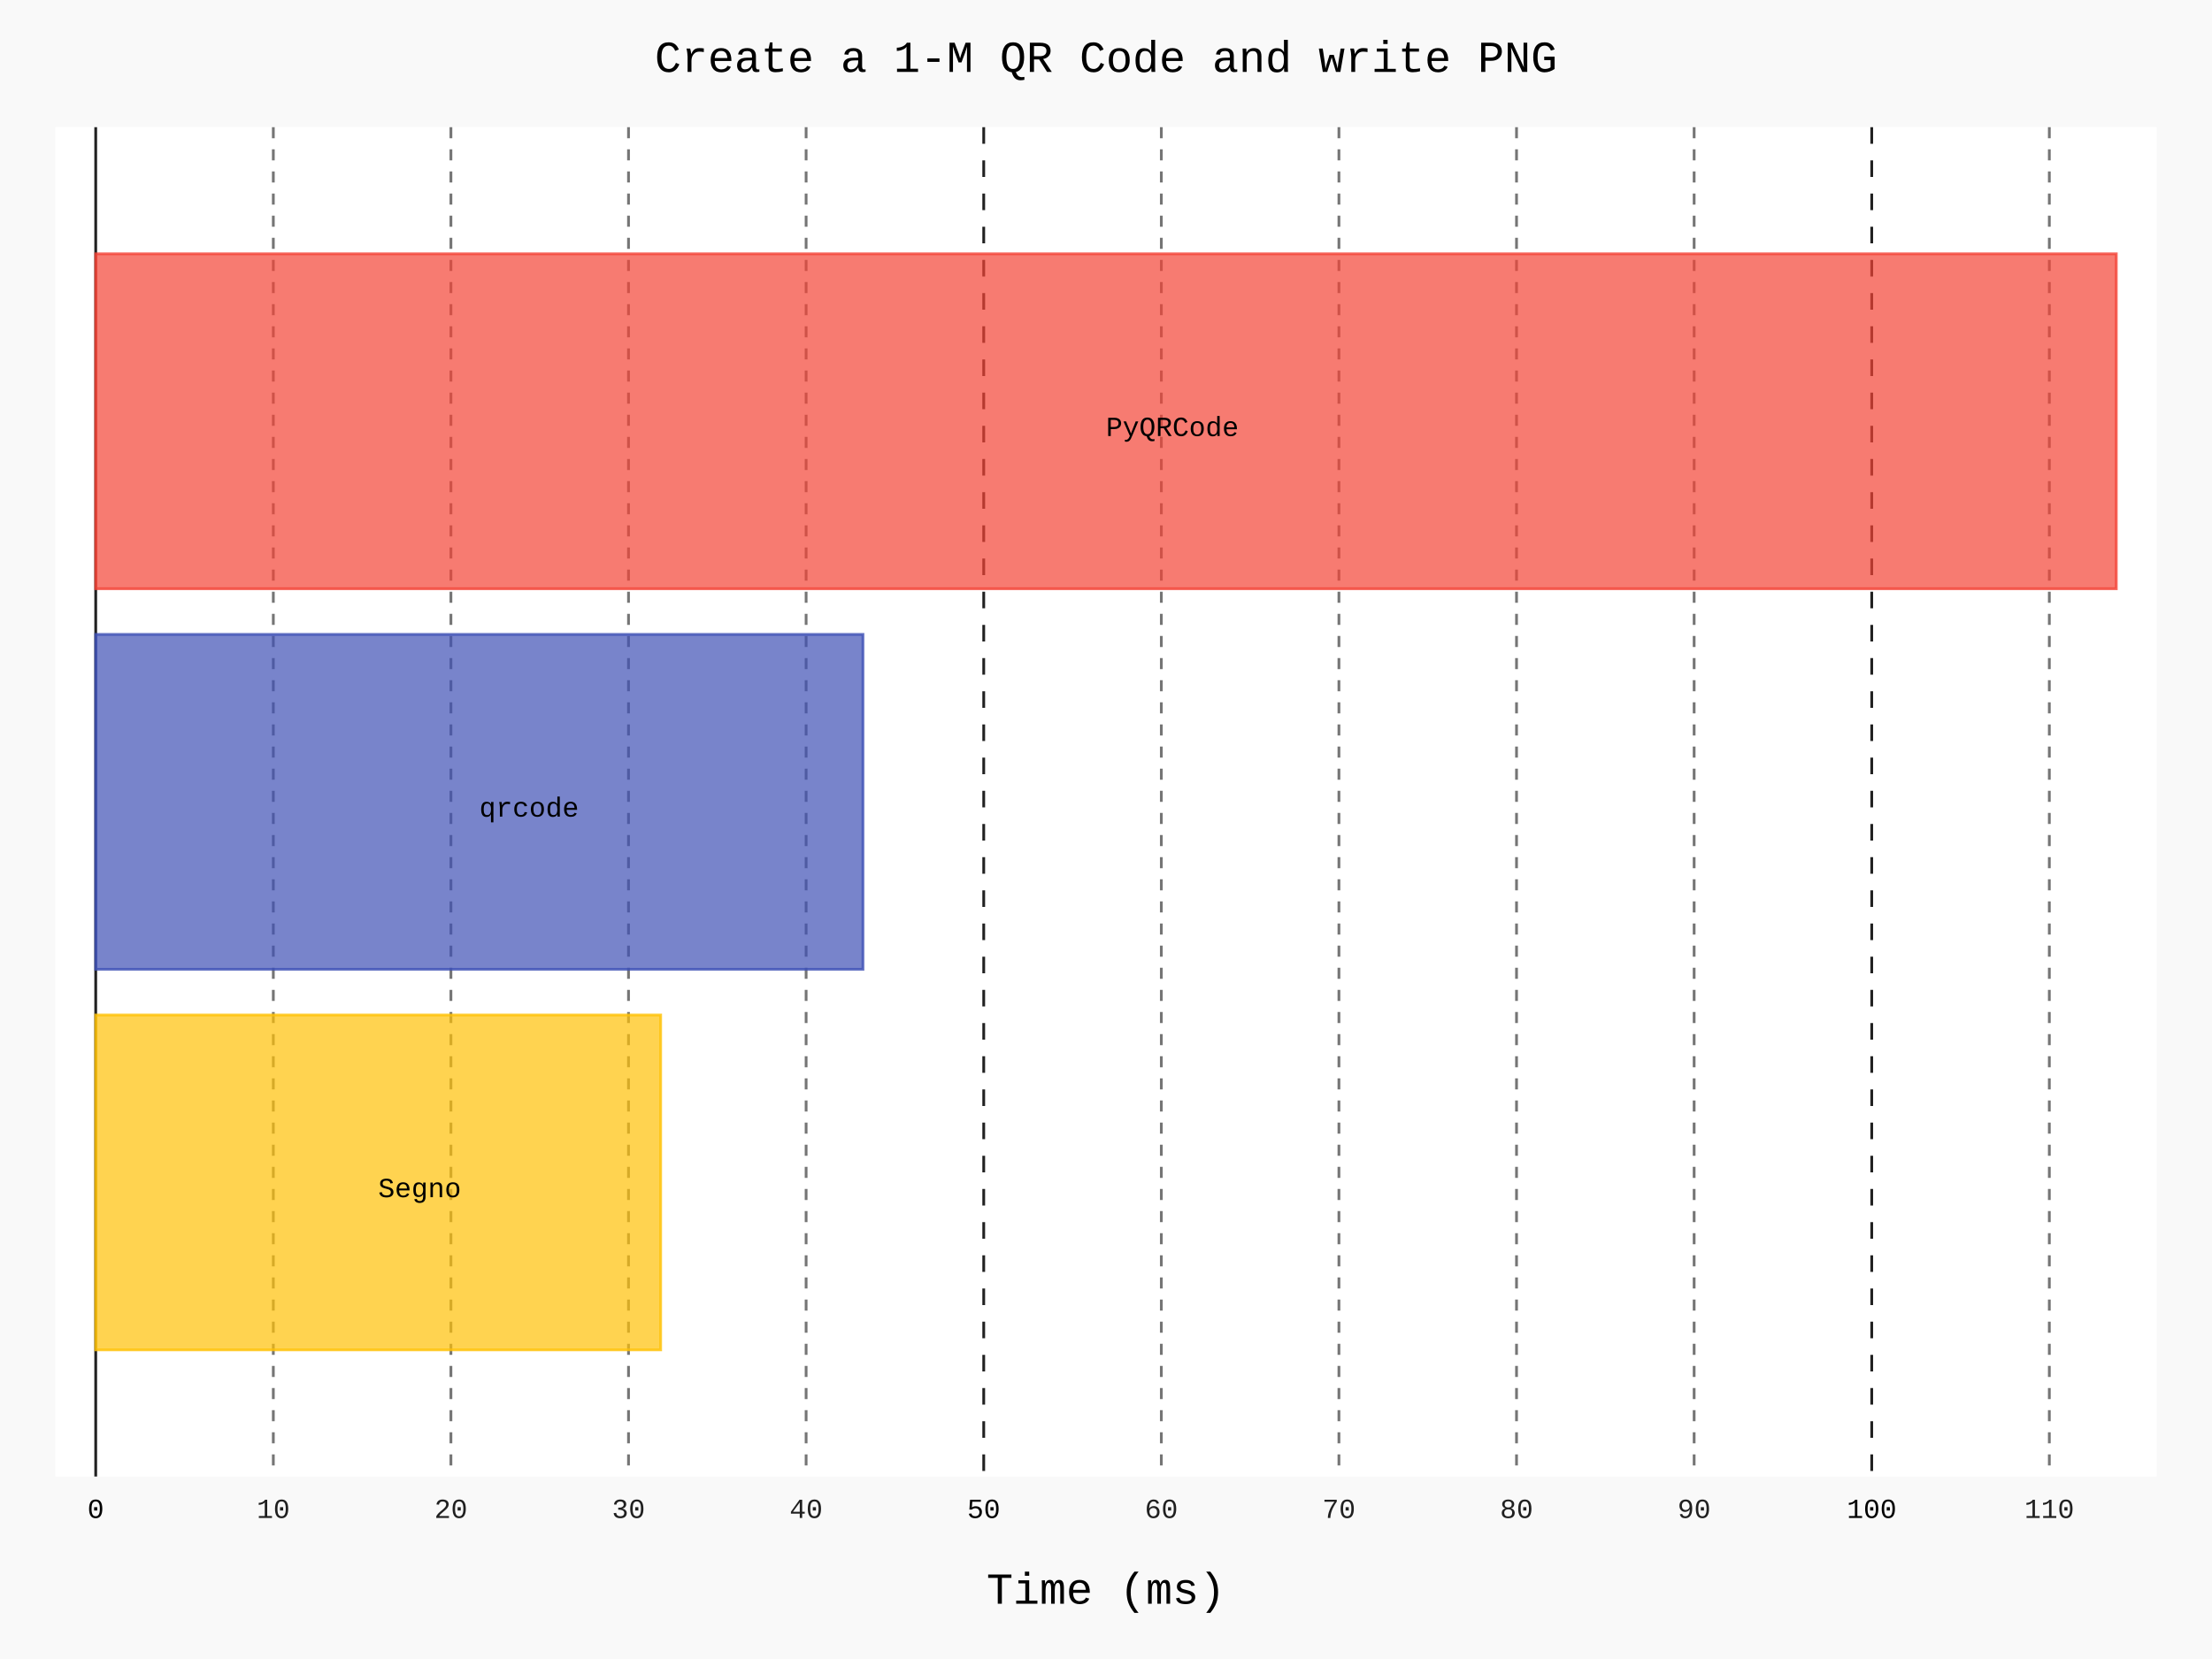
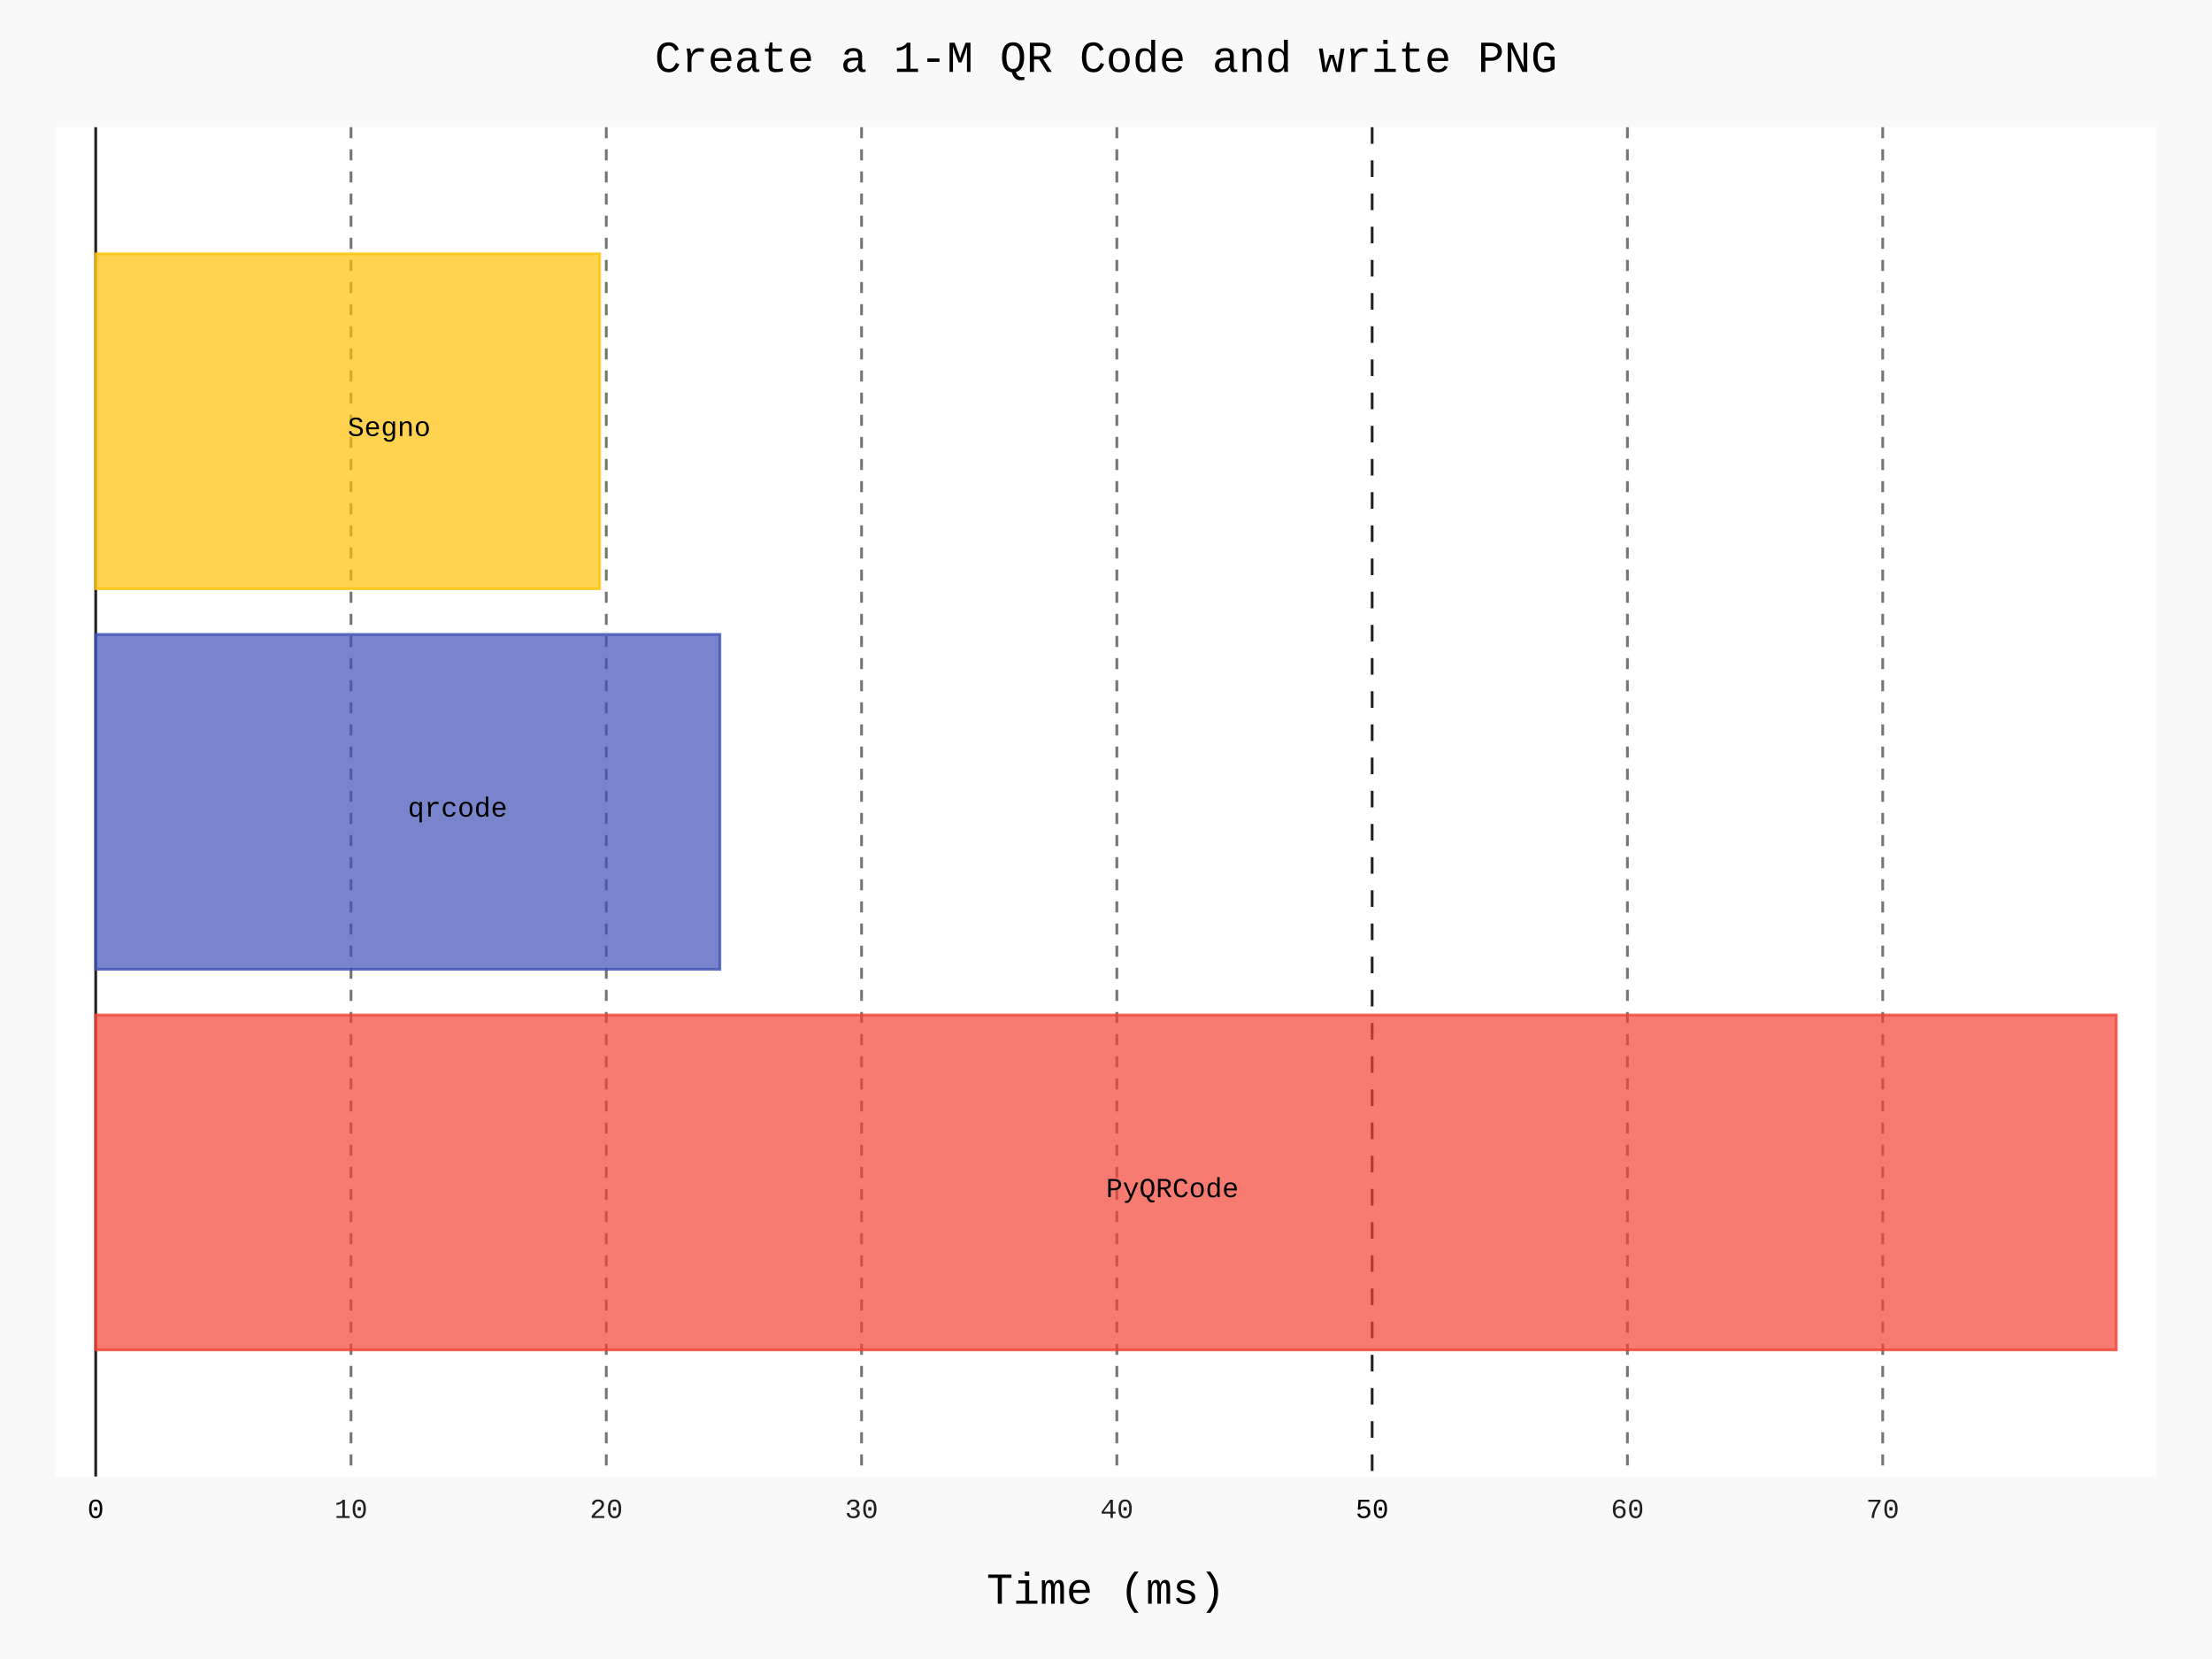
- <svg xmlns="http://www.w3.org/2000/svg" id="chart-2051733a-7006-41b3-9586-f37445c47ee5" class="pygal-chart" viewBox="0 0 800 600">
+ <svg xmlns="http://www.w3.org/2000/svg" class="pygal-chart" id="chart-87f40422-59a4-4cff-a1a1-9a2aff014d95" viewBox="0 0 800 600">
  <defs>
-     <style type="text/css">#chart-2051733a-7006-41b3-9586-f37445c47ee5{-webkit-user-select:none;-webkit-font-smoothing:antialiased;font-family:Consolas,"Liberation Mono",Menlo,Courier,monospace}#chart-2051733a-7006-41b3-9586-f37445c47ee5 .title{font-family:Consolas,"Liberation Mono",Menlo,Courier,monospace;font-size:16px}#chart-2051733a-7006-41b3-9586-f37445c47ee5 .legends .legend text{font-family:Consolas,"Liberation Mono",Menlo,Courier,monospace;font-size:14px}#chart-2051733a-7006-41b3-9586-f37445c47ee5 .axis text{font-family:Consolas,"Liberation Mono",Menlo,Courier,monospace;font-size:10px}#chart-2051733a-7006-41b3-9586-f37445c47ee5 .axis text.major{font-family:Consolas,"Liberation Mono",Menlo,Courier,monospace;font-size:10px}#chart-2051733a-7006-41b3-9586-f37445c47ee5 .text-overlay text.value{font-family:Consolas,"Liberation Mono",Menlo,Courier,monospace;font-size:16px}#chart-2051733a-7006-41b3-9586-f37445c47ee5 .text-overlay text.label{font-family:Consolas,"Liberation Mono",Menlo,Courier,monospace;font-size:10px}#chart-2051733a-7006-41b3-9586-f37445c47ee5 .tooltip{font-family:Consolas,"Liberation Mono",Menlo,Courier,monospace;font-size:14px}#chart-2051733a-7006-41b3-9586-f37445c47ee5 text.no_data{font-family:Consolas,"Liberation Mono",Menlo,Courier,monospace;font-size:64px}
- #chart-2051733a-7006-41b3-9586-f37445c47ee5{background-color:rgba(249,249,249,1)}#chart-2051733a-7006-41b3-9586-f37445c47ee5 path,#chart-2051733a-7006-41b3-9586-f37445c47ee5 line,#chart-2051733a-7006-41b3-9586-f37445c47ee5 rect,#chart-2051733a-7006-41b3-9586-f37445c47ee5 circle{-webkit-transition:150ms;-moz-transition:150ms;transition:150ms}#chart-2051733a-7006-41b3-9586-f37445c47ee5 .graph &gt; .background{fill:rgba(249,249,249,1)}#chart-2051733a-7006-41b3-9586-f37445c47ee5 .plot &gt; .background{fill:rgba(255,255,255,1)}#chart-2051733a-7006-41b3-9586-f37445c47ee5 .graph{fill:rgba(0,0,0,.87)}#chart-2051733a-7006-41b3-9586-f37445c47ee5 text.no_data{fill:rgba(0,0,0,1)}#chart-2051733a-7006-41b3-9586-f37445c47ee5 .title{fill:rgba(0,0,0,1)}#chart-2051733a-7006-41b3-9586-f37445c47ee5 .legends .legend text{fill:rgba(0,0,0,.87)}#chart-2051733a-7006-41b3-9586-f37445c47ee5 .legends .legend:hover text{fill:rgba(0,0,0,1)}#chart-2051733a-7006-41b3-9586-f37445c47ee5 .axis .line{stroke:rgba(0,0,0,1)}#chart-2051733a-7006-41b3-9586-f37445c47ee5 .axis .guide.line{stroke:rgba(0,0,0,.54)}#chart-2051733a-7006-41b3-9586-f37445c47ee5 .axis .major.line{stroke:rgba(0,0,0,.87)}#chart-2051733a-7006-41b3-9586-f37445c47ee5 .axis text.major{fill:rgba(0,0,0,1)}#chart-2051733a-7006-41b3-9586-f37445c47ee5 .axis.y .guides:hover .guide.line,#chart-2051733a-7006-41b3-9586-f37445c47ee5 .line-graph .axis.x .guides:hover .guide.line,#chart-2051733a-7006-41b3-9586-f37445c47ee5 .stackedline-graph .axis.x .guides:hover .guide.line,#chart-2051733a-7006-41b3-9586-f37445c47ee5 .xy-graph .axis.x .guides:hover .guide.line{stroke:rgba(0,0,0,1)}#chart-2051733a-7006-41b3-9586-f37445c47ee5 .axis .guides:hover text{fill:rgba(0,0,0,1)}#chart-2051733a-7006-41b3-9586-f37445c47ee5 .reactive{fill-opacity:.7;stroke-opacity:.8}#chart-2051733a-7006-41b3-9586-f37445c47ee5 .ci{stroke:rgba(0,0,0,.87)}#chart-2051733a-7006-41b3-9586-f37445c47ee5 .reactive.active,#chart-2051733a-7006-41b3-9586-f37445c47ee5 .active .reactive{fill-opacity:.8;stroke-opacity:.9;stroke-width:4}#chart-2051733a-7006-41b3-9586-f37445c47ee5 .ci .reactive.active{stroke-width:1.5}#chart-2051733a-7006-41b3-9586-f37445c47ee5 .series text{fill:rgba(0,0,0,1)}#chart-2051733a-7006-41b3-9586-f37445c47ee5 .tooltip rect{fill:rgba(255,255,255,1);stroke:rgba(0,0,0,1);-webkit-transition:opacity 150ms;-moz-transition:opacity 150ms;transition:opacity 150ms}#chart-2051733a-7006-41b3-9586-f37445c47ee5 .tooltip .label{fill:rgba(0,0,0,.87)}#chart-2051733a-7006-41b3-9586-f37445c47ee5 .tooltip .label{fill:rgba(0,0,0,.87)}#chart-2051733a-7006-41b3-9586-f37445c47ee5 .tooltip .legend{font-size:.8em;fill:rgba(0,0,0,.54)}#chart-2051733a-7006-41b3-9586-f37445c47ee5 .tooltip .x_label{font-size:.6em;fill:rgba(0,0,0,1)}#chart-2051733a-7006-41b3-9586-f37445c47ee5 .tooltip .xlink{font-size:.5em;text-decoration:underline}#chart-2051733a-7006-41b3-9586-f37445c47ee5 .tooltip .value{font-size:1.5em}#chart-2051733a-7006-41b3-9586-f37445c47ee5 .bound{font-size:.5em}#chart-2051733a-7006-41b3-9586-f37445c47ee5 .max-value{font-size:.75em;fill:rgba(0,0,0,.54)}#chart-2051733a-7006-41b3-9586-f37445c47ee5 .map-element{fill:rgba(255,255,255,1);stroke:rgba(0,0,0,.54) !important}#chart-2051733a-7006-41b3-9586-f37445c47ee5 .map-element .reactive{fill-opacity:inherit;stroke-opacity:inherit}#chart-2051733a-7006-41b3-9586-f37445c47ee5 .color-0,#chart-2051733a-7006-41b3-9586-f37445c47ee5 .color-0 a:visited{stroke:#F44336;fill:#F44336}#chart-2051733a-7006-41b3-9586-f37445c47ee5 .color-1,#chart-2051733a-7006-41b3-9586-f37445c47ee5 .color-1 a:visited{stroke:#3F51B5;fill:#3F51B5}#chart-2051733a-7006-41b3-9586-f37445c47ee5 .color-2,#chart-2051733a-7006-41b3-9586-f37445c47ee5 .color-2 a:visited{stroke:#009688;fill:#009688}#chart-2051733a-7006-41b3-9586-f37445c47ee5 .text-overlay .color-0 text{fill:black}#chart-2051733a-7006-41b3-9586-f37445c47ee5 .text-overlay .color-1 text{fill:black}#chart-2051733a-7006-41b3-9586-f37445c47ee5 .text-overlay .color-2 text{fill:black}
- #chart-2051733a-7006-41b3-9586-f37445c47ee5 text.no_data{text-anchor:middle}#chart-2051733a-7006-41b3-9586-f37445c47ee5 .guide.line{fill:none}#chart-2051733a-7006-41b3-9586-f37445c47ee5 .centered{text-anchor:middle}#chart-2051733a-7006-41b3-9586-f37445c47ee5 .title{text-anchor:middle}#chart-2051733a-7006-41b3-9586-f37445c47ee5 .legends .legend text{fill-opacity:1}#chart-2051733a-7006-41b3-9586-f37445c47ee5 .axis.x text{text-anchor:middle}#chart-2051733a-7006-41b3-9586-f37445c47ee5 .axis.x:not(.web) text[transform]{text-anchor:start}#chart-2051733a-7006-41b3-9586-f37445c47ee5 .axis.x:not(.web) text[transform].backwards{text-anchor:end}#chart-2051733a-7006-41b3-9586-f37445c47ee5 .axis.y text{text-anchor:end}#chart-2051733a-7006-41b3-9586-f37445c47ee5 .axis.y text[transform].backwards{text-anchor:start}#chart-2051733a-7006-41b3-9586-f37445c47ee5 .axis.y2 text{text-anchor:start}#chart-2051733a-7006-41b3-9586-f37445c47ee5 .axis.y2 text[transform].backwards{text-anchor:end}#chart-2051733a-7006-41b3-9586-f37445c47ee5 .axis .guide.line{stroke-dasharray:4,4}#chart-2051733a-7006-41b3-9586-f37445c47ee5 .axis .major.guide.line{stroke-dasharray:6,6}#chart-2051733a-7006-41b3-9586-f37445c47ee5 .horizontal .axis.y .guide.line,#chart-2051733a-7006-41b3-9586-f37445c47ee5 .horizontal .axis.y2 .guide.line,#chart-2051733a-7006-41b3-9586-f37445c47ee5 .vertical .axis.x .guide.line{opacity:0}#chart-2051733a-7006-41b3-9586-f37445c47ee5 .horizontal .axis.always_show .guide.line,#chart-2051733a-7006-41b3-9586-f37445c47ee5 .vertical .axis.always_show .guide.line{opacity:1 !important}#chart-2051733a-7006-41b3-9586-f37445c47ee5 .axis.y .guides:hover .guide.line,#chart-2051733a-7006-41b3-9586-f37445c47ee5 .axis.y2 .guides:hover .guide.line,#chart-2051733a-7006-41b3-9586-f37445c47ee5 .axis.x .guides:hover .guide.line{opacity:1}#chart-2051733a-7006-41b3-9586-f37445c47ee5 .axis .guides:hover text{opacity:1}#chart-2051733a-7006-41b3-9586-f37445c47ee5 .nofill{fill:none}#chart-2051733a-7006-41b3-9586-f37445c47ee5 .subtle-fill{fill-opacity:.2}#chart-2051733a-7006-41b3-9586-f37445c47ee5 .dot{stroke-width:1px;fill-opacity:1}#chart-2051733a-7006-41b3-9586-f37445c47ee5 .dot.active{stroke-width:5px}#chart-2051733a-7006-41b3-9586-f37445c47ee5 .dot.negative{fill:transparent}#chart-2051733a-7006-41b3-9586-f37445c47ee5 text,#chart-2051733a-7006-41b3-9586-f37445c47ee5 tspan{stroke:none !important}#chart-2051733a-7006-41b3-9586-f37445c47ee5 .series text.active{opacity:1}#chart-2051733a-7006-41b3-9586-f37445c47ee5 .tooltip rect{fill-opacity:.95;stroke-width:.5}#chart-2051733a-7006-41b3-9586-f37445c47ee5 .tooltip text{fill-opacity:1}#chart-2051733a-7006-41b3-9586-f37445c47ee5 .showable{visibility:hidden}#chart-2051733a-7006-41b3-9586-f37445c47ee5 .showable.shown{visibility:visible}#chart-2051733a-7006-41b3-9586-f37445c47ee5 .gauge-background{fill:rgba(229,229,229,1);stroke:none}#chart-2051733a-7006-41b3-9586-f37445c47ee5 .bg-lines{stroke:rgba(249,249,249,1);stroke-width:2px}</style>
+     <style type="text/css">#chart-87f40422-59a4-4cff-a1a1-9a2aff014d95{-webkit-user-select:none;-webkit-font-smoothing:antialiased;font-family:Consolas,"Liberation Mono",Menlo,Courier,monospace}#chart-87f40422-59a4-4cff-a1a1-9a2aff014d95 .title{font-family:Consolas,"Liberation Mono",Menlo,Courier,monospace;font-size:16px}#chart-87f40422-59a4-4cff-a1a1-9a2aff014d95 .legends .legend text{font-family:Consolas,"Liberation Mono",Menlo,Courier,monospace;font-size:14px}#chart-87f40422-59a4-4cff-a1a1-9a2aff014d95 .axis text{font-family:Consolas,"Liberation Mono",Menlo,Courier,monospace;font-size:10px}#chart-87f40422-59a4-4cff-a1a1-9a2aff014d95 .axis text.major{font-family:Consolas,"Liberation Mono",Menlo,Courier,monospace;font-size:10px}#chart-87f40422-59a4-4cff-a1a1-9a2aff014d95 .text-overlay text.value{font-family:Consolas,"Liberation Mono",Menlo,Courier,monospace;font-size:16px}#chart-87f40422-59a4-4cff-a1a1-9a2aff014d95 .text-overlay text.label{font-family:Consolas,"Liberation Mono",Menlo,Courier,monospace;font-size:10px}#chart-87f40422-59a4-4cff-a1a1-9a2aff014d95 .tooltip{font-family:Consolas,"Liberation Mono",Menlo,Courier,monospace;font-size:14px}#chart-87f40422-59a4-4cff-a1a1-9a2aff014d95 text.no_data{font-family:Consolas,"Liberation Mono",Menlo,Courier,monospace;font-size:64px}
+ #chart-87f40422-59a4-4cff-a1a1-9a2aff014d95{background-color:rgba(249,249,249,1)}#chart-87f40422-59a4-4cff-a1a1-9a2aff014d95 path,#chart-87f40422-59a4-4cff-a1a1-9a2aff014d95 line,#chart-87f40422-59a4-4cff-a1a1-9a2aff014d95 rect,#chart-87f40422-59a4-4cff-a1a1-9a2aff014d95 circle{-webkit-transition:150ms;-moz-transition:150ms;transition:150ms}#chart-87f40422-59a4-4cff-a1a1-9a2aff014d95 .graph &gt; .background{fill:rgba(249,249,249,1)}#chart-87f40422-59a4-4cff-a1a1-9a2aff014d95 .plot &gt; .background{fill:rgba(255,255,255,1)}#chart-87f40422-59a4-4cff-a1a1-9a2aff014d95 .graph{fill:rgba(0,0,0,.87)}#chart-87f40422-59a4-4cff-a1a1-9a2aff014d95 text.no_data{fill:rgba(0,0,0,1)}#chart-87f40422-59a4-4cff-a1a1-9a2aff014d95 .title{fill:rgba(0,0,0,1)}#chart-87f40422-59a4-4cff-a1a1-9a2aff014d95 .legends .legend text{fill:rgba(0,0,0,.87)}#chart-87f40422-59a4-4cff-a1a1-9a2aff014d95 .legends .legend:hover text{fill:rgba(0,0,0,1)}#chart-87f40422-59a4-4cff-a1a1-9a2aff014d95 .axis .line{stroke:rgba(0,0,0,1)}#chart-87f40422-59a4-4cff-a1a1-9a2aff014d95 .axis .guide.line{stroke:rgba(0,0,0,.54)}#chart-87f40422-59a4-4cff-a1a1-9a2aff014d95 .axis .major.line{stroke:rgba(0,0,0,.87)}#chart-87f40422-59a4-4cff-a1a1-9a2aff014d95 .axis text.major{fill:rgba(0,0,0,1)}#chart-87f40422-59a4-4cff-a1a1-9a2aff014d95 .axis.y .guides:hover .guide.line,#chart-87f40422-59a4-4cff-a1a1-9a2aff014d95 .line-graph .axis.x .guides:hover .guide.line,#chart-87f40422-59a4-4cff-a1a1-9a2aff014d95 .stackedline-graph .axis.x .guides:hover .guide.line,#chart-87f40422-59a4-4cff-a1a1-9a2aff014d95 .xy-graph .axis.x .guides:hover .guide.line{stroke:rgba(0,0,0,1)}#chart-87f40422-59a4-4cff-a1a1-9a2aff014d95 .axis .guides:hover text{fill:rgba(0,0,0,1)}#chart-87f40422-59a4-4cff-a1a1-9a2aff014d95 .reactive{fill-opacity:.7;stroke-opacity:.8}#chart-87f40422-59a4-4cff-a1a1-9a2aff014d95 .ci{stroke:rgba(0,0,0,.87)}#chart-87f40422-59a4-4cff-a1a1-9a2aff014d95 .reactive.active,#chart-87f40422-59a4-4cff-a1a1-9a2aff014d95 .active .reactive{fill-opacity:.8;stroke-opacity:.9;stroke-width:4}#chart-87f40422-59a4-4cff-a1a1-9a2aff014d95 .ci .reactive.active{stroke-width:1.5}#chart-87f40422-59a4-4cff-a1a1-9a2aff014d95 .series text{fill:rgba(0,0,0,1)}#chart-87f40422-59a4-4cff-a1a1-9a2aff014d95 .tooltip rect{fill:rgba(255,255,255,1);stroke:rgba(0,0,0,1);-webkit-transition:opacity 150ms;-moz-transition:opacity 150ms;transition:opacity 150ms}#chart-87f40422-59a4-4cff-a1a1-9a2aff014d95 .tooltip .label{fill:rgba(0,0,0,.87)}#chart-87f40422-59a4-4cff-a1a1-9a2aff014d95 .tooltip .label{fill:rgba(0,0,0,.87)}#chart-87f40422-59a4-4cff-a1a1-9a2aff014d95 .tooltip .legend{font-size:.8em;fill:rgba(0,0,0,.54)}#chart-87f40422-59a4-4cff-a1a1-9a2aff014d95 .tooltip .x_label{font-size:.6em;fill:rgba(0,0,0,1)}#chart-87f40422-59a4-4cff-a1a1-9a2aff014d95 .tooltip .xlink{font-size:.5em;text-decoration:underline}#chart-87f40422-59a4-4cff-a1a1-9a2aff014d95 .tooltip .value{font-size:1.5em}#chart-87f40422-59a4-4cff-a1a1-9a2aff014d95 .bound{font-size:.5em}#chart-87f40422-59a4-4cff-a1a1-9a2aff014d95 .max-value{font-size:.75em;fill:rgba(0,0,0,.54)}#chart-87f40422-59a4-4cff-a1a1-9a2aff014d95 .map-element{fill:rgba(255,255,255,1);stroke:rgba(0,0,0,.54) !important}#chart-87f40422-59a4-4cff-a1a1-9a2aff014d95 .map-element .reactive{fill-opacity:inherit;stroke-opacity:inherit}#chart-87f40422-59a4-4cff-a1a1-9a2aff014d95 .color-0,#chart-87f40422-59a4-4cff-a1a1-9a2aff014d95 .color-0 a:visited{stroke:#F44336;fill:#F44336}#chart-87f40422-59a4-4cff-a1a1-9a2aff014d95 .color-1,#chart-87f40422-59a4-4cff-a1a1-9a2aff014d95 .color-1 a:visited{stroke:#3F51B5;fill:#3F51B5}#chart-87f40422-59a4-4cff-a1a1-9a2aff014d95 .color-2,#chart-87f40422-59a4-4cff-a1a1-9a2aff014d95 .color-2 a:visited{stroke:#009688;fill:#009688}#chart-87f40422-59a4-4cff-a1a1-9a2aff014d95 .text-overlay .color-0 text{fill:black}#chart-87f40422-59a4-4cff-a1a1-9a2aff014d95 .text-overlay .color-1 text{fill:black}#chart-87f40422-59a4-4cff-a1a1-9a2aff014d95 .text-overlay .color-2 text{fill:black}
+ #chart-87f40422-59a4-4cff-a1a1-9a2aff014d95 text.no_data{text-anchor:middle}#chart-87f40422-59a4-4cff-a1a1-9a2aff014d95 .guide.line{fill:none}#chart-87f40422-59a4-4cff-a1a1-9a2aff014d95 .centered{text-anchor:middle}#chart-87f40422-59a4-4cff-a1a1-9a2aff014d95 .title{text-anchor:middle}#chart-87f40422-59a4-4cff-a1a1-9a2aff014d95 .legends .legend text{fill-opacity:1}#chart-87f40422-59a4-4cff-a1a1-9a2aff014d95 .axis.x text{text-anchor:middle}#chart-87f40422-59a4-4cff-a1a1-9a2aff014d95 .axis.x:not(.web) text[transform]{text-anchor:start}#chart-87f40422-59a4-4cff-a1a1-9a2aff014d95 .axis.x:not(.web) text[transform].backwards{text-anchor:end}#chart-87f40422-59a4-4cff-a1a1-9a2aff014d95 .axis.y text{text-anchor:end}#chart-87f40422-59a4-4cff-a1a1-9a2aff014d95 .axis.y text[transform].backwards{text-anchor:start}#chart-87f40422-59a4-4cff-a1a1-9a2aff014d95 .axis.y2 text{text-anchor:start}#chart-87f40422-59a4-4cff-a1a1-9a2aff014d95 .axis.y2 text[transform].backwards{text-anchor:end}#chart-87f40422-59a4-4cff-a1a1-9a2aff014d95 .axis .guide.line{stroke-dasharray:4,4}#chart-87f40422-59a4-4cff-a1a1-9a2aff014d95 .axis .major.guide.line{stroke-dasharray:6,6}#chart-87f40422-59a4-4cff-a1a1-9a2aff014d95 .horizontal .axis.y .guide.line,#chart-87f40422-59a4-4cff-a1a1-9a2aff014d95 .horizontal .axis.y2 .guide.line,#chart-87f40422-59a4-4cff-a1a1-9a2aff014d95 .vertical .axis.x .guide.line{opacity:0}#chart-87f40422-59a4-4cff-a1a1-9a2aff014d95 .horizontal .axis.always_show .guide.line,#chart-87f40422-59a4-4cff-a1a1-9a2aff014d95 .vertical .axis.always_show .guide.line{opacity:1 !important}#chart-87f40422-59a4-4cff-a1a1-9a2aff014d95 .axis.y .guides:hover .guide.line,#chart-87f40422-59a4-4cff-a1a1-9a2aff014d95 .axis.y2 .guides:hover .guide.line,#chart-87f40422-59a4-4cff-a1a1-9a2aff014d95 .axis.x .guides:hover .guide.line{opacity:1}#chart-87f40422-59a4-4cff-a1a1-9a2aff014d95 .axis .guides:hover text{opacity:1}#chart-87f40422-59a4-4cff-a1a1-9a2aff014d95 .nofill{fill:none}#chart-87f40422-59a4-4cff-a1a1-9a2aff014d95 .subtle-fill{fill-opacity:.2}#chart-87f40422-59a4-4cff-a1a1-9a2aff014d95 .dot{stroke-width:1px;fill-opacity:1}#chart-87f40422-59a4-4cff-a1a1-9a2aff014d95 .dot.active{stroke-width:5px}#chart-87f40422-59a4-4cff-a1a1-9a2aff014d95 .dot.negative{fill:transparent}#chart-87f40422-59a4-4cff-a1a1-9a2aff014d95 text,#chart-87f40422-59a4-4cff-a1a1-9a2aff014d95 tspan{stroke:none !important}#chart-87f40422-59a4-4cff-a1a1-9a2aff014d95 .series text.active{opacity:1}#chart-87f40422-59a4-4cff-a1a1-9a2aff014d95 .tooltip rect{fill-opacity:.95;stroke-width:.5}#chart-87f40422-59a4-4cff-a1a1-9a2aff014d95 .tooltip text{fill-opacity:1}#chart-87f40422-59a4-4cff-a1a1-9a2aff014d95 .showable{visibility:hidden}#chart-87f40422-59a4-4cff-a1a1-9a2aff014d95 .showable.shown{visibility:visible}#chart-87f40422-59a4-4cff-a1a1-9a2aff014d95 .gauge-background{fill:rgba(229,229,229,1);stroke:none}#chart-87f40422-59a4-4cff-a1a1-9a2aff014d95 .bg-lines{stroke:rgba(249,249,249,1);stroke-width:2px}</style>
  </defs>
  <g class="graph horizontalbar-graph horizontal">
    <rect class="background" height="600" width="800" x="0" y="0" />
    <g class="plot" transform="translate(20, 46)">
      <rect class="background" height="488" width="760" x="0" y="0" />
-       <g class="axis x">
+       <g class="axis x always_show">
        <g class="guides">
          <path class="axis major line" d="M14.615 0 v488" />
          <text class="major" x="14.615" y="503.0">0</text>
        </g>
        <g class="guides">
-           <path class="guide line" d="M78.848 0 v488" />
-           <text class="" x="78.848" y="503.0">10</text>
+           <path class="guide line" d="M106.943 0 v488" />
+           <text class="" x="106.943" y="503.0">10</text>
        </g>
        <g class="guides">
-           <path class="guide line" d="M143.08 0 v488" />
-           <text class="" x="143.08" y="503.0">20</text>
+           <path class="guide line" d="M199.27 0 v488" />
+           <text class="" x="199.27" y="503.0">20</text>
        </g>
        <g class="guides">
-           <path class="guide line" d="M207.312 0 v488" />
-           <text class="" x="207.312" y="503.0">30</text>
+           <path class="guide line" d="M291.597 0 v488" />
+           <text class="" x="291.597" y="503.0">30</text>
        </g>
        <g class="guides">
-           <path class="guide line" d="M271.544 0 v488" />
-           <text class="" x="271.544" y="503.0">40</text>
+           <path class="guide line" d="M383.924 0 v488" />
+           <text class="" x="383.924" y="503.0">40</text>
        </g>
        <g class="guides">
-           <path class="major guide line" d="M335.776 0 v488" />
-           <text class="major" x="335.776" y="503.0">50</text>
+           <path class="major guide line" d="M476.251 0 v488" />
+           <text class="major" x="476.251" y="503.0">50</text>
        </g>
        <g class="guides">
-           <path class="guide line" d="M400.008 0 v488" />
-           <text class="" x="400.008" y="503.0">60</text>
+           <path class="guide line" d="M568.578 0 v488" />
+           <text class="" x="568.578" y="503.0">60</text>
        </g>
        <g class="guides">
-           <path class="guide line" d="M464.24 0 v488" />
-           <text class="" x="464.24" y="503.0">70</text>
-         </g>
-         <g class="guides">
-           <path class="guide line" d="M528.473 0 v488" />
-           <text class="" x="528.473" y="503.0">80</text>
-         </g>
-         <g class="guides">
-           <path class="guide line" d="M592.705 0 v488" />
-           <text class="" x="592.705" y="503.0">90</text>
-         </g>
-         <g class="guides">
-           <path class="major guide line" d="M656.937 0 v488" />
-           <text class="major" x="656.937" y="503.0">100</text>
-         </g>
-         <g class="guides">
-           <path class="guide line" d="M721.169 0 v488" />
-           <text class="" x="721.169" y="503.0">110</text>
+           <path class="guide line" d="M660.905 0 v488" />
+           <text class="" x="660.905" y="503.0">70</text>
        </g>
      </g>
      <g class="series serie-2 color-2">
        <g class="bars">
-           <g class="bar" style="fill: #FFC107; stroke: #FFC107">
-             <rect class="rect reactive tooltip-trigger" height="121.124" rx="0" ry="0" width="204.322" x="14.615" y="321.079" />
+           <g class="bar" style="fill: #F44336; stroke: #F44336">
+             <rect class="rect reactive tooltip-trigger" height="121.124" rx="0" ry="0" width="730.769" x="14.615" y="321.079" />
          </g>
        </g>
      </g>
      <g class="series serie-1 color-1">
        <g class="bars">
          <g class="bar" style="fill: #3F51B5; stroke: #3F51B5">
-             <rect class="rect reactive tooltip-trigger" height="121.124" rx="0" ry="0" width="277.483" x="14.615" y="183.438" />
+             <rect class="rect reactive tooltip-trigger" height="121.124" rx="0" ry="0" width="225.74" x="14.615" y="183.438" />
          </g>
        </g>
      </g>
      <g class="series serie-0 color-0">
        <g class="bars">
-           <g class="bar" style="fill: #F44336; stroke: #F44336">
-             <rect class="rect reactive tooltip-trigger" height="121.124" rx="0" ry="0" width="730.769" x="14.615" y="45.797" />
+           <g class="bar" style="fill: #FFC107; stroke: #FFC107">
+             <rect class="rect reactive tooltip-trigger" height="121.124" rx="0" ry="0" width="182.254" x="14.615" y="45.797" />
          </g>
        </g>
      </g>
    </g>
    <g class="titles">
      <text class="title plot_title" x="400.0" y="26">Create a 1-M QR Code and write PNG</text>
      <text class="title" x="400.0" y="580">Time (ms)</text>
    </g>
    <g class="plot overlay" transform="translate(20, 46)">
      <g class="series serie-2 color-2" />
      <g class="series serie-1 color-1" />
      <g class="series serie-0 color-0" />
    </g>
    <g class="plot text-overlay" transform="translate(20, 46)">
      <g class="series serie-2 color-2">
-         <text class="label" x="116.777" y="386.974">Segno</text>
+         <text class="label" x="380.0" y="386.974">PyQRCode</text>
      </g>
      <g class="series serie-1 color-1">
-         <text class="label" x="153.357" y="249.333">qrcode</text>
+         <text class="label" x="127.485" y="249.333">qrcode</text>
      </g>
      <g class="series serie-0 color-0">
-         <text class="label" x="380.0" y="111.692">PyQRCode</text>
+         <text class="label" x="105.742" y="111.692">Segno</text>
      </g>
    </g>
    <g class="plot tooltip-overlay" transform="translate(20, 46)">
      <g class="tooltip" style="opacity: 0" transform="translate(0 0)">
        <rect class="tooltip-box" height="0" rx="0" ry="0" width="0" />
        <g class="text" />
      </g>
    </g>
  </g>
</svg>
